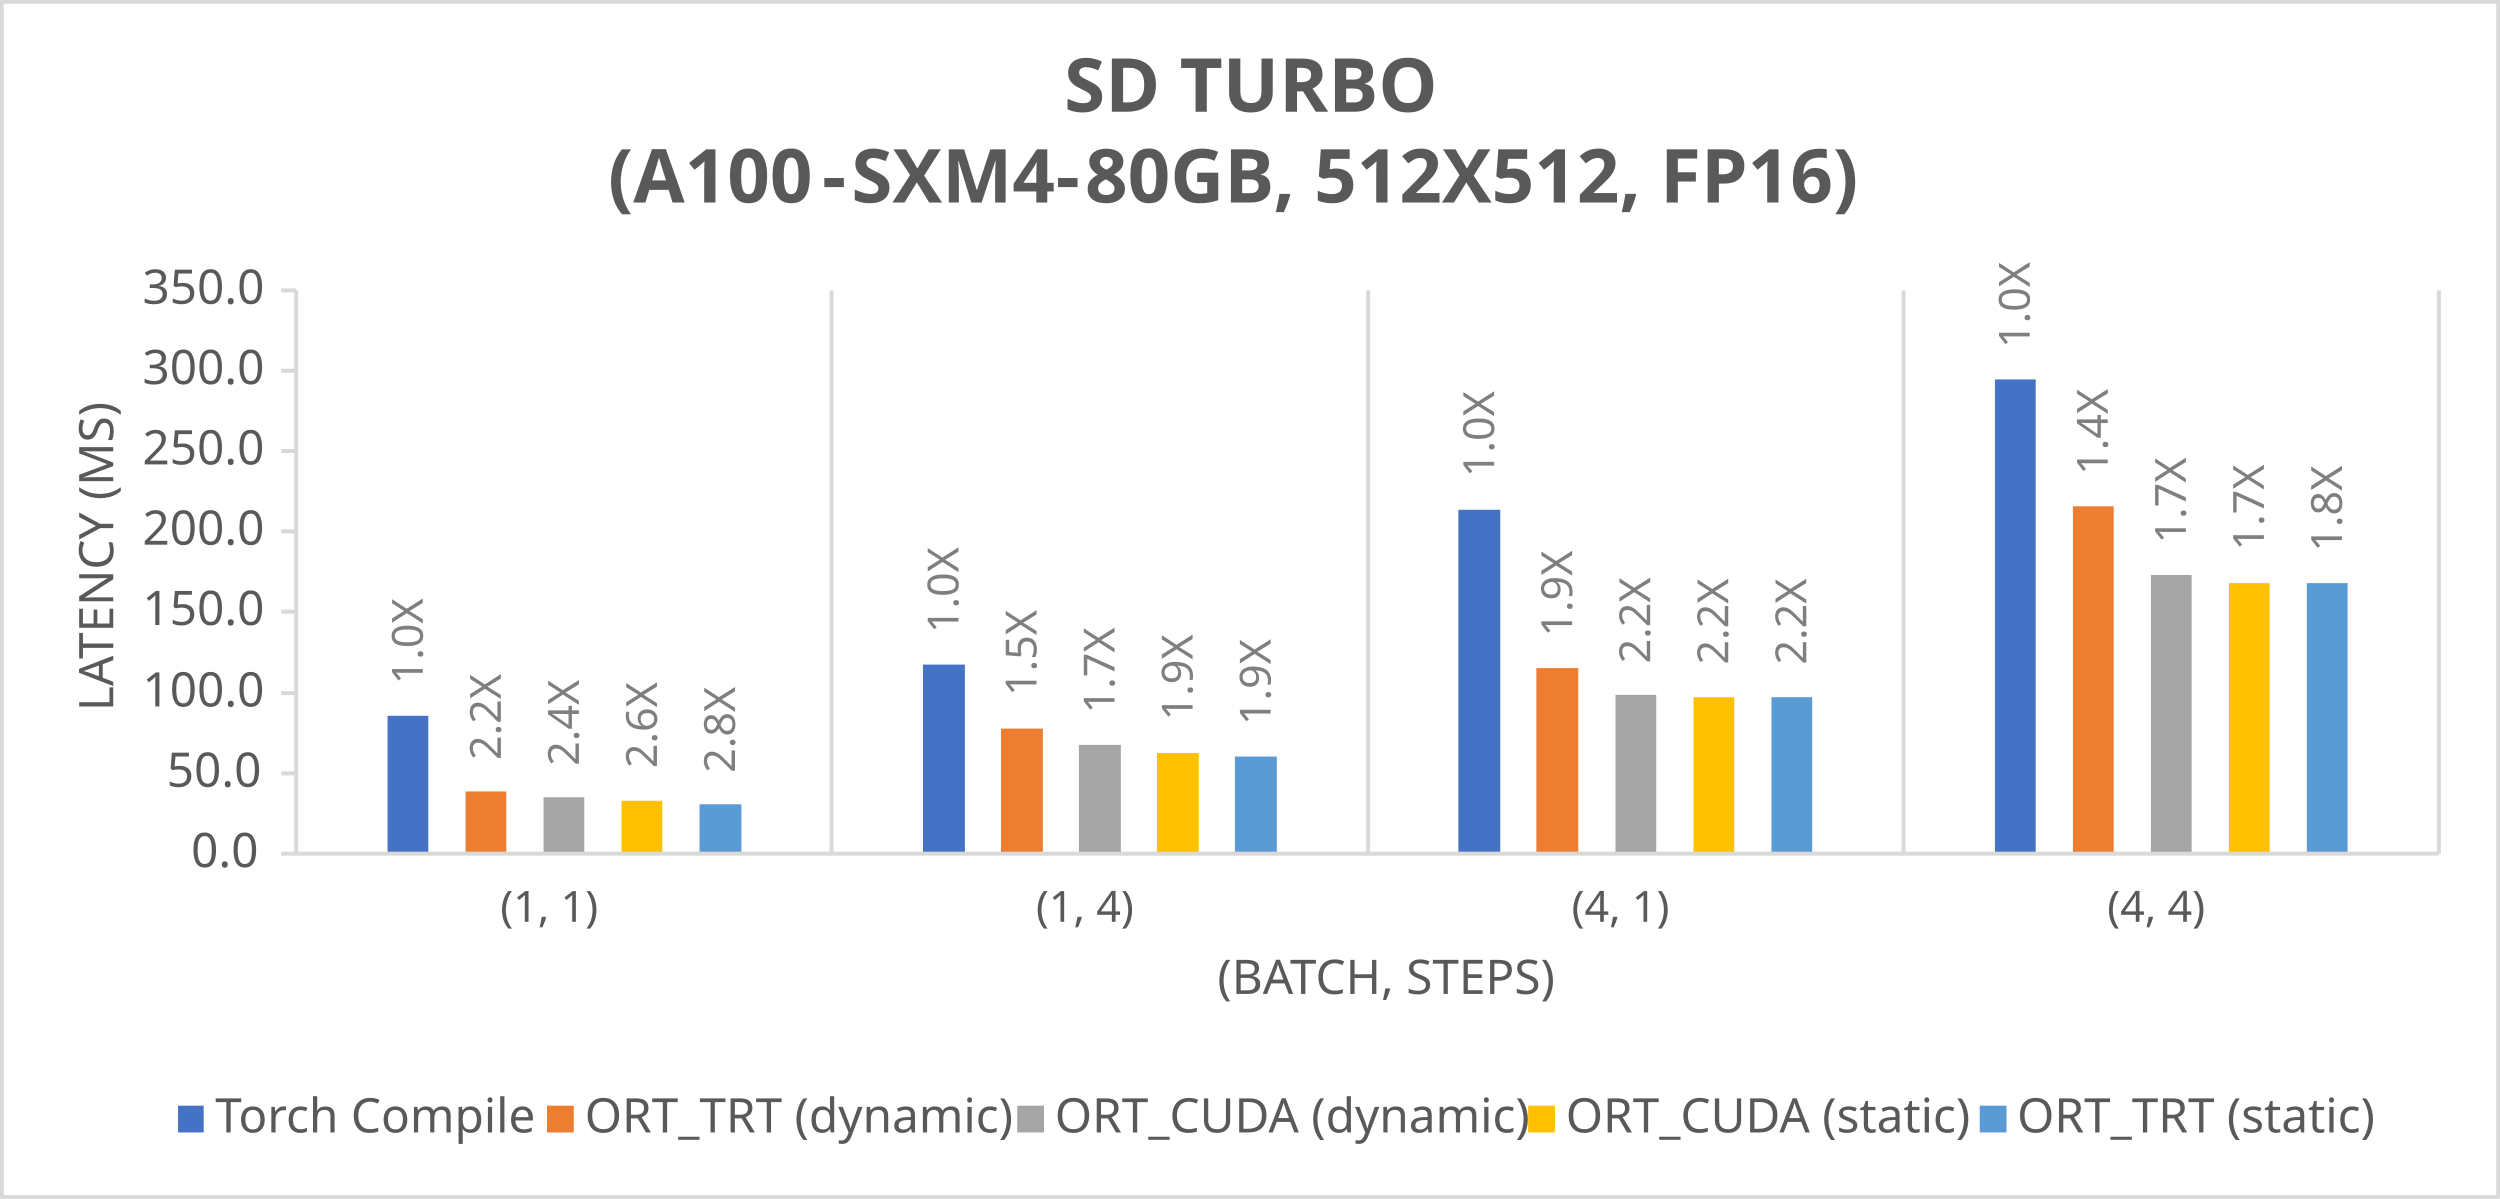
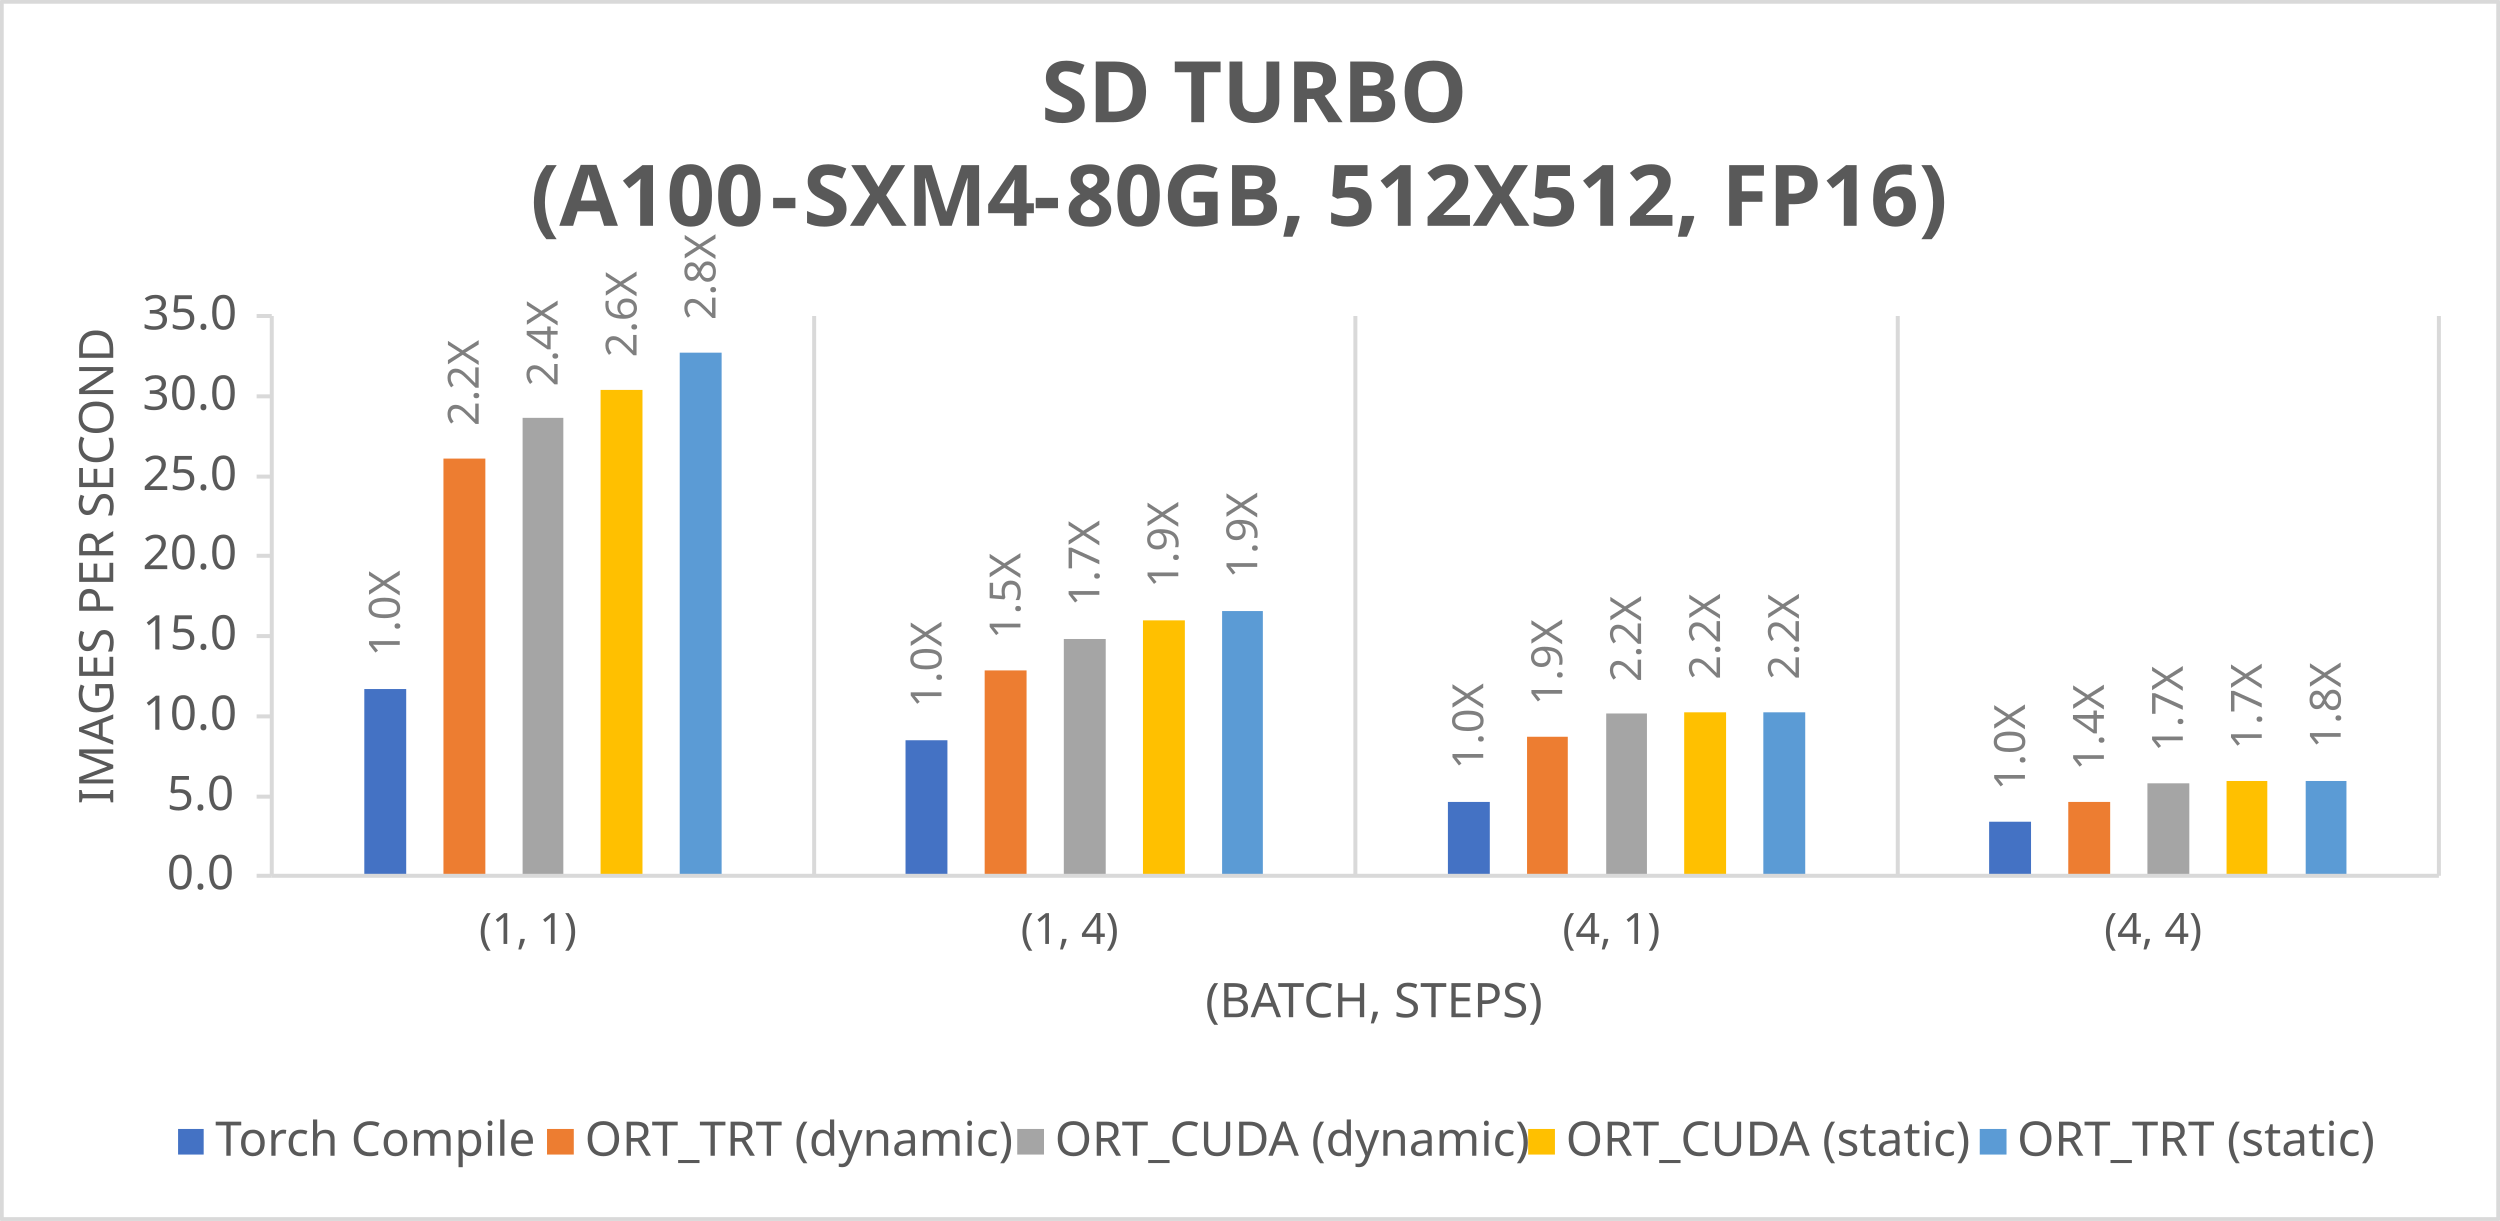
- <svg xmlns="http://www.w3.org/2000/svg" width="2148" height="1030" xml:space="preserve" overflow="hidden">
+ <svg xmlns="http://www.w3.org/2000/svg" width="2148" height="1049" xml:space="preserve" overflow="hidden">
  <g transform="translate(1 1)">
-     <rect x="0" y="0" width="2145" height="1027" fill="#FFFFFF" />
+     <rect x="0" y="0" width="2145" height="1046" fill="#FFFFFF" />
    <g>
-       <path d="M713.524 248.5 713.524 732.5M1174.54 248.5 1174.54 732.5M1634.55 248.5 1634.55 732.5M2094.5 248.5 2094.5 732.5" stroke="#D9D9D9" stroke-width="3.438" stroke-linejoin="round" stroke-miterlimit="10" fill="none" />
+       <path d="M698.523 270.5 698.523 751.5M1163.54 270.5 1163.54 751.5M1629.55 270.5 1629.55 751.5M2094.5 270.5 2094.5 751.5" stroke="#D9D9D9" stroke-width="3.438" stroke-linejoin="round" stroke-miterlimit="10" fill="none" />
    </g>
    <g>
-       <path d="M332.011 614.02 367.012 614.02 367.012 732 332.011 732ZM792.026 570.019 828.027 570.019 828.027 732 792.026 732ZM1252.04 437.014 1288.04 437.014 1288.04 732 1252.04 732ZM1713.06 325.011 1748.06 325.011 1748.06 732 1713.06 732Z" fill="#4472C4" />
+       <path d="M312.01 591.019 348.011 591.019 348.011 752 312.01 752ZM777.026 635.021 813.027 635.021 813.027 752 777.026 752ZM1243.04 688.023 1279.04 688.023 1279.04 752 1243.04 752ZM1708.06 705.023 1744.06 705.023 1744.06 752 1708.06 752Z" fill="#4472C4" />
    </g>
    <g>
-       <path d="M399.013 679.022 434.014 679.022 434.014 732 399.013 732ZM859.028 625.021 895.029 625.021 895.029 732 859.028 732ZM1319.04 573.019 1355.04 573.019 1355.04 732 1319.04 732ZM1780.06 434.014 1815.06 434.014 1815.06 732 1780.06 732Z" fill="#ED7D31" />
+       <path d="M380.012 393.013 416.014 393.013 416.014 752 380.012 752ZM845.028 575.019 881.029 575.019 881.029 752 845.028 752ZM1311.04 632.021 1346.04 632.021 1346.04 752 1311.04 752ZM1776.06 688.023 1812.06 688.023 1812.06 752 1776.06 752Z" fill="#ED7D31" />
    </g>
    <g>
-       <path d="M466.015 684.022 501.016 684.022 501.016 732 466.015 732ZM926.03 639.021 962.032 639.021 962.032 732 926.03 732ZM1387.05 596.02 1422.05 596.02 1422.05 732 1387.05 732ZM1847.06 493.016 1882.06 493.016 1882.06 732 1847.06 732Z" fill="#A5A5A5" />
+       <path d="M448.015 358.012 483.016 358.012 483.016 752 448.015 752ZM913.03 548.018 949.031 548.018 949.031 752 913.03 752ZM1379.05 612.02 1414.05 612.02 1414.05 752 1379.05 752ZM1844.06 672.022 1880.06 672.022 1880.06 752 1844.06 752Z" fill="#A5A5A5" />
    </g>
    <g>
-       <path d="M533.017 687.023 568.019 687.023 568.019 732 533.017 732ZM993.033 646.021 1029.03 646.021 1029.03 732 993.033 732ZM1454.05 598.02 1489.05 598.02 1489.05 732 1454.05 732ZM1914.06 500.016 1949.06 500.016 1949.06 732 1914.06 732Z" fill="#FFC000" />
+       <path d="M515.017 334.011 551.018 334.011 551.018 752 515.017 752ZM981.032 532.017 1017.03 532.017 1017.03 752 981.032 752ZM1446.05 611.02 1482.05 611.02 1482.05 752 1446.05 752ZM1912.06 670.022 1947.06 670.022 1947.06 752 1912.06 752Z" fill="#FFC000" />
    </g>
    <g>
-       <path d="M600.02 690.023 636.021 690.023 636.021 732 600.02 732ZM1060.03 649.021 1096.04 649.021 1096.04 732 1060.03 732ZM1521.05 598.02 1556.05 598.02 1556.05 732 1521.05 732ZM1981.06 500.016 2016.07 500.016 2016.07 732 1981.06 732Z" fill="#5B9BD5" />
+       <path d="M583.019 302.01 619.02 302.01 619.02 752 583.019 752ZM1049.03 524.017 1084.04 524.017 1084.04 752 1049.03 752ZM1514.05 611.02 1550.05 611.02 1550.05 752 1514.05 752ZM1980.06 670.022 2015.07 670.022 2015.07 752 1980.06 752Z" fill="#5B9BD5" />
    </g>
    <g>
-       <path d="M0 0 0 484" stroke="#D9D9D9" stroke-width="3.438" stroke-linejoin="round" stroke-miterlimit="10" fill="none" fill-rule="evenodd" transform="matrix(1 0 0 -1 253.5 732.5)" />
+       <path d="M0 0 0 481" stroke="#D9D9D9" stroke-width="3.438" stroke-linejoin="round" stroke-miterlimit="10" fill="none" fill-rule="evenodd" transform="matrix(1 0 0 -1 232.5 751.5)" />
    </g>
    <g>
-       <path d="M240.5 732.5 253.5 732.5M240.5 663.522 253.5 663.522M240.5 594.52 253.5 594.52M240.5 524.517 253.5 524.517M240.5 455.515 253.5 455.515M240.5 386.513 253.5 386.513M240.5 317.511 253.5 317.511M240.5 248.5 253.5 248.5" stroke="#D9D9D9" stroke-width="3.438" stroke-linejoin="round" stroke-miterlimit="10" fill="none" />
+       <path d="M219.5 751.5 232.5 751.5M219.5 683.523 232.5 683.523M219.5 614.52 232.5 614.52M219.5 545.518 232.5 545.518M219.5 476.516 232.5 476.516M219.5 408.514 232.5 408.514M219.5 339.511 232.5 339.511M219.5 270.5 232.5 270.5" stroke="#D9D9D9" stroke-width="3.438" stroke-linejoin="round" stroke-miterlimit="10" fill="none" />
    </g>
    <g>
-       <path d="M253.5 732.5 2094.5 732.5" stroke="#D9D9D9" stroke-width="3.438" stroke-linejoin="round" stroke-miterlimit="10" fill="none" fill-rule="evenodd" />
+       <path d="M232.5 751.5 2094.5 751.5" stroke="#D9D9D9" stroke-width="3.438" stroke-linejoin="round" stroke-miterlimit="10" fill="none" fill-rule="evenodd" />
    </g>
    <g>
-       <text fill="#7F7F7F" font-family="Calibri,Calibri_MSFontService,sans-serif" font-weight="400" font-size="37" transform="matrix(6.12323e-17 -1 1 6.12323e-17 362.275 587)">1.0X</text>
+       <text fill="#7F7F7F" font-family="Calibri,Calibri_MSFontService,sans-serif" font-weight="400" font-size="37" transform="matrix(6.12323e-17 -1 1 6.12323e-17 342.465 563)">1.0X</text>
    </g>
    <g>
-       <text fill="#7F7F7F" font-family="Calibri,Calibri_MSFontService,sans-serif" font-weight="400" font-size="37" transform="matrix(6.12323e-17 -1 1 6.12323e-17 822.506 543)">1.0X</text>
+       <text fill="#7F7F7F" font-family="Calibri,Calibri_MSFontService,sans-serif" font-weight="400" font-size="37" transform="matrix(6.12323e-17 -1 1 6.12323e-17 807.921 607)">1.0X</text>
    </g>
    <g>
-       <text fill="#7F7F7F" font-family="Calibri,Calibri_MSFontService,sans-serif" font-weight="400" font-size="37" transform="matrix(6.12323e-17 -1 1 6.12323e-17 1282.74 409)">1.0X</text>
+       <text fill="#7F7F7F" font-family="Calibri,Calibri_MSFontService,sans-serif" font-weight="400" font-size="37" transform="matrix(6.12323e-17 -1 1 6.12323e-17 1273.38 660)">1.0X</text>
    </g>
    <g>
-       <text fill="#7F7F7F" font-family="Calibri,Calibri_MSFontService,sans-serif" font-weight="400" font-size="37" transform="matrix(6.12323e-17 -1 1 6.12323e-17 1742.97 298)">1.0X</text>
+       <text fill="#7F7F7F" font-family="Calibri,Calibri_MSFontService,sans-serif" font-weight="400" font-size="37" transform="matrix(6.12323e-17 -1 1 6.12323e-17 1738.83 678)">1.0X</text>
    </g>
    <g>
-       <text fill="#7F7F7F" font-family="Calibri,Calibri_MSFontService,sans-serif" font-weight="400" font-size="37" transform="matrix(6.12323e-17 -1 1 6.12323e-17 429.334 652)">2.2X</text>
+       <text fill="#7F7F7F" font-family="Calibri,Calibri_MSFontService,sans-serif" font-weight="400" font-size="37" transform="matrix(6.12323e-17 -1 1 6.12323e-17 410.285 365)">2.2X</text>
    </g>
    <g>
-       <text fill="#7F7F7F" font-family="Calibri,Calibri_MSFontService,sans-serif" font-weight="400" font-size="37" transform="matrix(6.12323e-17 -1 1 6.12323e-17 889.564 597)">1.5X</text>
+       <text fill="#7F7F7F" font-family="Calibri,Calibri_MSFontService,sans-serif" font-weight="400" font-size="37" transform="matrix(6.12323e-17 -1 1 6.12323e-17 875.74 548)">1.5X</text>
    </g>
    <g>
-       <text fill="#7F7F7F" font-family="Calibri,Calibri_MSFontService,sans-serif" font-weight="400" font-size="37" transform="matrix(6.12323e-17 -1 1 6.12323e-17 1349.79 546)">1.9X</text>
+       <text fill="#7F7F7F" font-family="Calibri,Calibri_MSFontService,sans-serif" font-weight="400" font-size="37" transform="matrix(6.12323e-17 -1 1 6.12323e-17 1341.2 605)">1.9X</text>
    </g>
    <g>
-       <text fill="#7F7F7F" font-family="Calibri,Calibri_MSFontService,sans-serif" font-weight="400" font-size="37" transform="matrix(6.12323e-17 -1 1 6.12323e-17 1810.03 407)">1.4X</text>
+       <text fill="#7F7F7F" font-family="Calibri,Calibri_MSFontService,sans-serif" font-weight="400" font-size="37" transform="matrix(6.12323e-17 -1 1 6.12323e-17 1806.65 661)">1.4X</text>
    </g>
    <g>
-       <text fill="#7F7F7F" font-family="Calibri,Calibri_MSFontService,sans-serif" font-weight="400" font-size="37" transform="matrix(6.12323e-17 -1 1 6.12323e-17 496.392 657)">2.4X</text>
+       <text fill="#7F7F7F" font-family="Calibri,Calibri_MSFontService,sans-serif" font-weight="400" font-size="37" transform="matrix(6.12323e-17 -1 1 6.12323e-17 478.104 331)">2.4X</text>
    </g>
    <g>
-       <text fill="#7F7F7F" font-family="Calibri,Calibri_MSFontService,sans-serif" font-weight="400" font-size="37" transform="matrix(6.12323e-17 -1 1 6.12323e-17 956.622 612)">1.7X</text>
+       <text fill="#7F7F7F" font-family="Calibri,Calibri_MSFontService,sans-serif" font-weight="400" font-size="37" transform="matrix(6.12323e-17 -1 1 6.12323e-17 943.56 520)">1.7X</text>
    </g>
    <g>
-       <text fill="#7F7F7F" font-family="Calibri,Calibri_MSFontService,sans-serif" font-weight="400" font-size="37" transform="matrix(6.12323e-17 -1 1 6.12323e-17 1416.85 569)">2.2X</text>
+       <text fill="#7F7F7F" font-family="Calibri,Calibri_MSFontService,sans-serif" font-weight="400" font-size="37" transform="matrix(6.12323e-17 -1 1 6.12323e-17 1409.02 585)">2.2X</text>
    </g>
    <g>
-       <text fill="#7F7F7F" font-family="Calibri,Calibri_MSFontService,sans-serif" font-weight="400" font-size="37" transform="matrix(6.12323e-17 -1 1 6.12323e-17 1877.08 466)">1.7X</text>
+       <text fill="#7F7F7F" font-family="Calibri,Calibri_MSFontService,sans-serif" font-weight="400" font-size="37" transform="matrix(6.12323e-17 -1 1 6.12323e-17 1874.47 645)">1.7X</text>
    </g>
    <g>
-       <text fill="#7F7F7F" font-family="Calibri,Calibri_MSFontService,sans-serif" font-weight="400" font-size="37" transform="matrix(6.12323e-17 -1 1 6.12323e-17 563.45 659)">2.6X</text>
+       <text fill="#7F7F7F" font-family="Calibri,Calibri_MSFontService,sans-serif" font-weight="400" font-size="37" transform="matrix(6.12323e-17 -1 1 6.12323e-17 545.924 306)">2.6X</text>
    </g>
    <g>
-       <text fill="#7F7F7F" font-family="Calibri,Calibri_MSFontService,sans-serif" font-weight="400" font-size="37" transform="matrix(6.12323e-17 -1 1 6.12323e-17 1023.68 618)">1.9X</text>
+       <text fill="#7F7F7F" font-family="Calibri,Calibri_MSFontService,sans-serif" font-weight="400" font-size="37" transform="matrix(6.12323e-17 -1 1 6.12323e-17 1011.38 504)">1.9X</text>
    </g>
    <g>
-       <text fill="#7F7F7F" font-family="Calibri,Calibri_MSFontService,sans-serif" font-weight="400" font-size="37" transform="matrix(6.12323e-17 -1 1 6.12323e-17 1483.91 570)">2.2X</text>
+       <text fill="#7F7F7F" font-family="Calibri,Calibri_MSFontService,sans-serif" font-weight="400" font-size="37" transform="matrix(6.12323e-17 -1 1 6.12323e-17 1476.84 583)">2.2X</text>
    </g>
    <g>
-       <text fill="#7F7F7F" font-family="Calibri,Calibri_MSFontService,sans-serif" font-weight="400" font-size="37" transform="matrix(6.12323e-17 -1 1 6.12323e-17 1944.14 472)">1.7X</text>
+       <text fill="#7F7F7F" font-family="Calibri,Calibri_MSFontService,sans-serif" font-weight="400" font-size="37" transform="matrix(6.12323e-17 -1 1 6.12323e-17 1942.29 643)">1.7X</text>
    </g>
    <g>
-       <text fill="#7F7F7F" font-family="Calibri,Calibri_MSFontService,sans-serif" font-weight="400" font-size="37" transform="matrix(6.12323e-17 -1 1 6.12323e-17 630.508 663)">2.8X</text>
+       <text fill="#7F7F7F" font-family="Calibri,Calibri_MSFontService,sans-serif" font-weight="400" font-size="37" transform="matrix(6.12323e-17 -1 1 6.12323e-17 613.743 274)">2.8X</text>
    </g>
    <g>
-       <text fill="#7F7F7F" font-family="Calibri,Calibri_MSFontService,sans-serif" font-weight="400" font-size="37" transform="matrix(6.12323e-17 -1 1 6.12323e-17 1090.74 622)">1.9X</text>
+       <text fill="#7F7F7F" font-family="Calibri,Calibri_MSFontService,sans-serif" font-weight="400" font-size="37" transform="matrix(6.12323e-17 -1 1 6.12323e-17 1079.2 496)">1.9X</text>
    </g>
    <g>
-       <text fill="#7F7F7F" font-family="Calibri,Calibri_MSFontService,sans-serif" font-weight="400" font-size="37" transform="matrix(6.12323e-17 -1 1 6.12323e-17 1550.97 570)">2.2X</text>
+       <text fill="#7F7F7F" font-family="Calibri,Calibri_MSFontService,sans-serif" font-weight="400" font-size="37" transform="matrix(6.12323e-17 -1 1 6.12323e-17 1544.65 583)">2.2X</text>
    </g>
    <g>
-       <text fill="#7F7F7F" font-family="Calibri,Calibri_MSFontService,sans-serif" font-weight="400" font-size="37" transform="matrix(6.12323e-17 -1 1 6.12323e-17 2011.2 473)">1.8X</text>
+       <text fill="#7F7F7F" font-family="Calibri,Calibri_MSFontService,sans-serif" font-weight="400" font-size="37" transform="matrix(6.12323e-17 -1 1 6.12323e-17 2010.11 642)">1.8X</text>
    </g>
    <g>
-       <text fill="#595959" font-family="Calibri,Calibri_MSFontService,sans-serif" font-weight="400" font-size="41" transform="matrix(1 0 0 1 163.19 744)">0.0</text>
+       <text fill="#595959" font-family="Calibri,Calibri_MSFontService,sans-serif" font-weight="400" font-size="41" transform="matrix(1 0 0 1 142.29 763)">0.0</text>
    </g>
    <g>
-       <text fill="#595959" font-family="Calibri,Calibri_MSFontService,sans-serif" font-weight="400" font-size="41" transform="matrix(1 0 0 1 142.29 675)">50.0</text>
+       <text fill="#595959" font-family="Calibri,Calibri_MSFontService,sans-serif" font-weight="400" font-size="41" transform="matrix(1 0 0 1 142.29 695)">5.0</text>
    </g>
    <g>
-       <text fill="#595959" font-family="Calibri,Calibri_MSFontService,sans-serif" font-weight="400" font-size="41" transform="matrix(1 0 0 1 121.39 606)">100.0</text>
+       <text fill="#595959" font-family="Calibri,Calibri_MSFontService,sans-serif" font-weight="400" font-size="41" transform="matrix(1 0 0 1 121.39 626)">10.0</text>
    </g>
    <g>
-       <text fill="#595959" font-family="Calibri,Calibri_MSFontService,sans-serif" font-weight="400" font-size="41" transform="matrix(1 0 0 1 121.39 536)">150.0</text>
+       <text fill="#595959" font-family="Calibri,Calibri_MSFontService,sans-serif" font-weight="400" font-size="41" transform="matrix(1 0 0 1 121.39 557)">15.0</text>
    </g>
    <g>
-       <text fill="#595959" font-family="Calibri,Calibri_MSFontService,sans-serif" font-weight="400" font-size="41" transform="matrix(1 0 0 1 121.39 467)">200.0</text>
+       <text fill="#595959" font-family="Calibri,Calibri_MSFontService,sans-serif" font-weight="400" font-size="41" transform="matrix(1 0 0 1 121.39 488)">20.0</text>
    </g>
    <g>
-       <text fill="#595959" font-family="Calibri,Calibri_MSFontService,sans-serif" font-weight="400" font-size="41" transform="matrix(1 0 0 1 121.39 398)">250.0</text>
+       <text fill="#595959" font-family="Calibri,Calibri_MSFontService,sans-serif" font-weight="400" font-size="41" transform="matrix(1 0 0 1 121.39 420)">25.0</text>
    </g>
    <g>
-       <text fill="#595959" font-family="Calibri,Calibri_MSFontService,sans-serif" font-weight="400" font-size="41" transform="matrix(1 0 0 1 121.39 329)">300.0</text>
+       <text fill="#595959" font-family="Calibri,Calibri_MSFontService,sans-serif" font-weight="400" font-size="41" transform="matrix(1 0 0 1 121.39 351)">30.0</text>
    </g>
    <g>
-       <text fill="#595959" font-family="Calibri,Calibri_MSFontService,sans-serif" font-weight="400" font-size="41" transform="matrix(1 0 0 1 121.39 260)">350.0</text>
+       <text fill="#595959" font-family="Calibri,Calibri_MSFontService,sans-serif" font-weight="400" font-size="41" transform="matrix(1 0 0 1 121.39 282)">35.0</text>
    </g>
    <g>
-       <text fill="#595959" font-family="Calibri,Calibri_MSFontService,sans-serif" font-weight="400" font-size="37" transform="matrix(1 0 0 1 428.857 791)">(1, 1)</text>
+       <text fill="#595959" font-family="Calibri,Calibri_MSFontService,sans-serif" font-weight="400" font-size="37" transform="matrix(1 0 0 1 410.569 810)">(1, 1)</text>
    </g>
    <g>
-       <text fill="#595959" font-family="Calibri,Calibri_MSFontService,sans-serif" font-weight="400" font-size="37" transform="matrix(1 0 0 1 889.087 791)">(1, 4)</text>
+       <text fill="#595959" font-family="Calibri,Calibri_MSFontService,sans-serif" font-weight="400" font-size="37" transform="matrix(1 0 0 1 876.025 810)">(1, 4)</text>
    </g>
    <g>
-       <text fill="#595959" font-family="Calibri,Calibri_MSFontService,sans-serif" font-weight="400" font-size="37" transform="matrix(1 0 0 1 1349.32 791)">(4, 1)</text>
+       <text fill="#595959" font-family="Calibri,Calibri_MSFontService,sans-serif" font-weight="400" font-size="37" transform="matrix(1 0 0 1 1341.48 810)">(4, 1)</text>
    </g>
    <g>
-       <text fill="#595959" font-family="Calibri,Calibri_MSFontService,sans-serif" font-weight="400" font-size="37" transform="matrix(1 0 0 1 1809.55 791)">(4, 4)</text>
+       <text fill="#595959" font-family="Calibri,Calibri_MSFontService,sans-serif" font-weight="400" font-size="37" transform="matrix(1 0 0 1 1806.94 810)">(4, 4)</text>
    </g>
    <g>
-       <text fill="#595959" font-family="Calibri,Calibri_MSFontService,sans-serif" font-weight="400" font-size="41" transform="matrix(6.12323e-17 -1 1 6.12323e-17 96.2958 610)">LATENCY (MS)</text>
+       <text fill="#595959" font-family="Calibri,Calibri_MSFontService,sans-serif" font-weight="400" font-size="41" transform="matrix(6.12323e-17 -1 1 6.12323e-17 96.2958 690)">IMAGES PER SECOND</text>
    </g>
    <g>
-       <text fill="#595959" font-family="Calibri,Calibri_MSFontService,sans-serif" font-weight="400" font-size="41" transform="matrix(1 0 0 1 1045.02 853)">(BATCH, STEPS)</text>
+       <text fill="#595959" font-family="Calibri,Calibri_MSFontService,sans-serif" font-weight="400" font-size="41" transform="matrix(1 0 0 1 1034.57 873)">(BATCH, STEPS)</text>
    </g>
    <g>
-       <text fill="#595959" font-family="Calibri,Calibri_MSFontService,sans-serif" font-weight="700" font-size="64" transform="matrix(1 0 0 1 913.275 95)">SD TURBO</text>
+       <text fill="#595959" font-family="Calibri,Calibri_MSFontService,sans-serif" font-weight="700" font-size="73" transform="matrix(1 0 0 1 893.692 104)">SD TURBO</text>
    </g>
    <g>
-       <text fill="#595959" font-family="Calibri,Calibri_MSFontService,sans-serif" font-weight="700" font-size="64" transform="matrix(1 0 0 1 521.423 173)">(A100</text>
+       <text fill="#595959" font-family="Calibri,Calibri_MSFontService,sans-serif" font-weight="700" font-size="73" transform="matrix(1 0 0 1 454.792 193)">(A100</text>
    </g>
    <g>
-       <text fill="#595959" font-family="Calibri,Calibri_MSFontService,sans-serif" font-weight="700" font-size="64" transform="matrix(1 0 0 1 705.352 173)">-</text>
+       <text fill="#595959" font-family="Calibri,Calibri_MSFontService,sans-serif" font-weight="700" font-size="73" transform="matrix(1 0 0 1 661.088 193)">-</text>
    </g>
    <g>
-       <text fill="#595959" font-family="Calibri,Calibri_MSFontService,sans-serif" font-weight="700" font-size="64" transform="matrix(1 0 0 1 730.491 173)">SXM4</text>
+       <text fill="#595959" font-family="Calibri,Calibri_MSFontService,sans-serif" font-weight="700" font-size="73" transform="matrix(1 0 0 1 689.047 193)">SXM4</text>
    </g>
    <g>
-       <text fill="#595959" font-family="Calibri,Calibri_MSFontService,sans-serif" font-weight="700" font-size="64" transform="matrix(1 0 0 1 906.148 173)">-</text>
+       <text fill="#595959" font-family="Calibri,Calibri_MSFontService,sans-serif" font-weight="700" font-size="73" transform="matrix(1 0 0 1 886.703 193)">-</text>
    </g>
    <g>
-       <text fill="#595959" font-family="Calibri,Calibri_MSFontService,sans-serif" font-weight="700" font-size="64" transform="matrix(1 0 0 1 931.287 173)">80GB, 512X512, FP16)</text>
+       <text fill="#595959" font-family="Calibri,Calibri_MSFontService,sans-serif" font-weight="700" font-size="73" transform="matrix(1 0 0 1 914.661 193)">80GB, 512X512, FP16)</text>
    </g>
    <g>
-       <rect x="152" y="949" width="22" height="23" fill="#4472C4" />
+       <rect x="152" y="969" width="22" height="22" fill="#4472C4" />
    </g>
    <g>
-       <text fill="#595959" font-family="Calibri,Calibri_MSFontService,sans-serif" font-weight="400" font-size="41" transform="matrix(1 0 0 1 183.929 972)">Torch Compile</text>
+       <text fill="#595959" font-family="Calibri,Calibri_MSFontService,sans-serif" font-weight="400" font-size="41" transform="matrix(1 0 0 1 183.929 992)">Torch Compile</text>
    </g>
    <g>
-       <rect x="469" y="949" width="23" height="23" fill="#ED7D31" />
+       <rect x="469" y="969" width="23" height="22" fill="#ED7D31" />
    </g>
    <g>
-       <text fill="#595959" font-family="Calibri,Calibri_MSFontService,sans-serif" font-weight="400" font-size="41" transform="matrix(1 0 0 1 501.417 972)">ORT_TRT (dynamic)</text>
+       <text fill="#595959" font-family="Calibri,Calibri_MSFontService,sans-serif" font-weight="400" font-size="41" transform="matrix(1 0 0 1 501.417 992)">ORT_TRT (dynamic)</text>
    </g>
    <g>
-       <rect x="873" y="949" width="23" height="23" fill="#A5A5A5" />
+       <rect x="873" y="969" width="23" height="22" fill="#A5A5A5" />
    </g>
    <g>
-       <text fill="#595959" font-family="Calibri,Calibri_MSFontService,sans-serif" font-weight="400" font-size="41" transform="matrix(1 0 0 1 905.301 972)">ORT_CUDA (dynamic)</text>
+       <text fill="#595959" font-family="Calibri,Calibri_MSFontService,sans-serif" font-weight="400" font-size="41" transform="matrix(1 0 0 1 905.301 992)">ORT_CUDA (dynamic)</text>
    </g>
    <g>
-       <rect x="1312" y="949" width="23" height="23" fill="#FFC000" />
+       <rect x="1312" y="969" width="23" height="22" fill="#FFC000" />
    </g>
    <g>
-       <text fill="#595959" font-family="Calibri,Calibri_MSFontService,sans-serif" font-weight="400" font-size="41" transform="matrix(1 0 0 1 1344.32 972)">ORT_CUDA (static)</text>
+       <text fill="#595959" font-family="Calibri,Calibri_MSFontService,sans-serif" font-weight="400" font-size="41" transform="matrix(1 0 0 1 1344.32 992)">ORT_CUDA (static)</text>
    </g>
    <g>
-       <rect x="1700" y="949" width="23" height="23" fill="#5B9BD5" />
+       <rect x="1700" y="969" width="23" height="22" fill="#5B9BD5" />
    </g>
    <g>
-       <text fill="#595959" font-family="Calibri,Calibri_MSFontService,sans-serif" font-weight="400" font-size="41" transform="matrix(1 0 0 1 1732.11 972)">ORT_TRT (static)</text>
+       <text fill="#595959" font-family="Calibri,Calibri_MSFontService,sans-serif" font-weight="400" font-size="41" transform="matrix(1 0 0 1 1732.11 992)">ORT_TRT (static)</text>
    </g>
-     <rect x="0.5" y="0.5" width="2145" height="1027" stroke="#D9D9D9" stroke-width="3.438" stroke-linejoin="round" stroke-miterlimit="10" fill="none" />
+     <rect x="0.5" y="0.5" width="2145" height="1046" stroke="#D9D9D9" stroke-width="3.438" stroke-linejoin="round" stroke-miterlimit="10" fill="none" />
  </g>
</svg>
